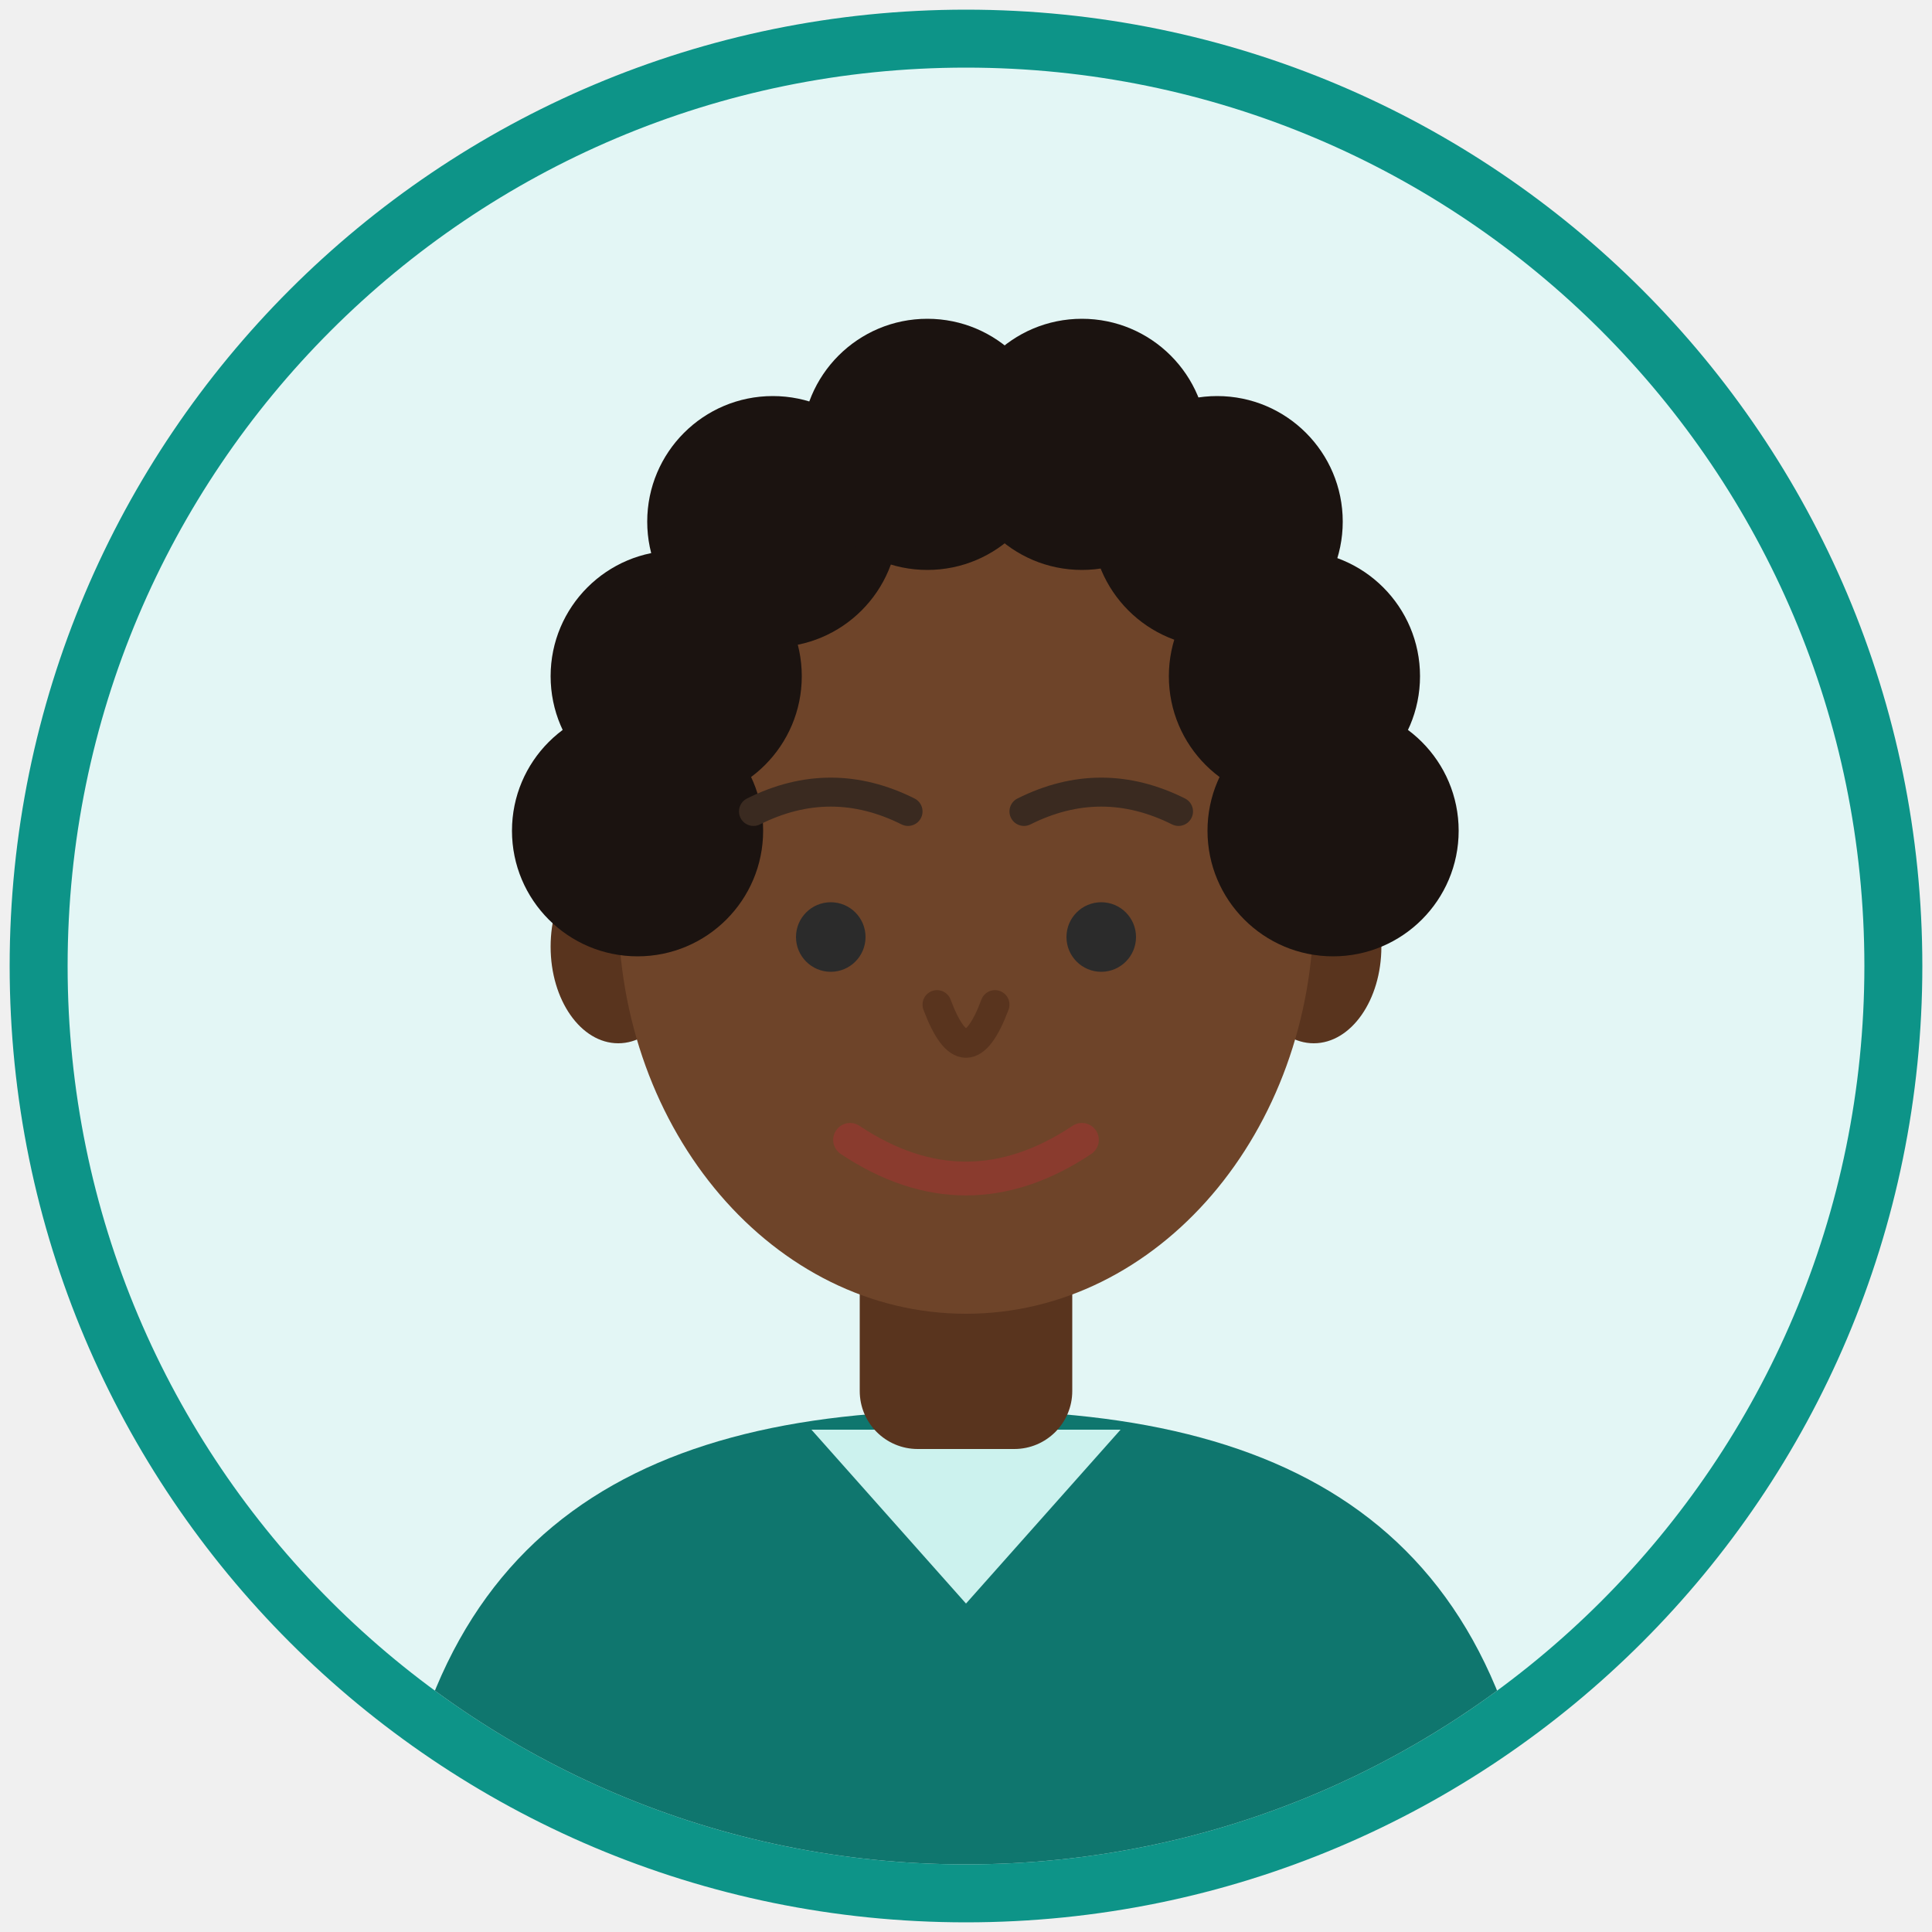
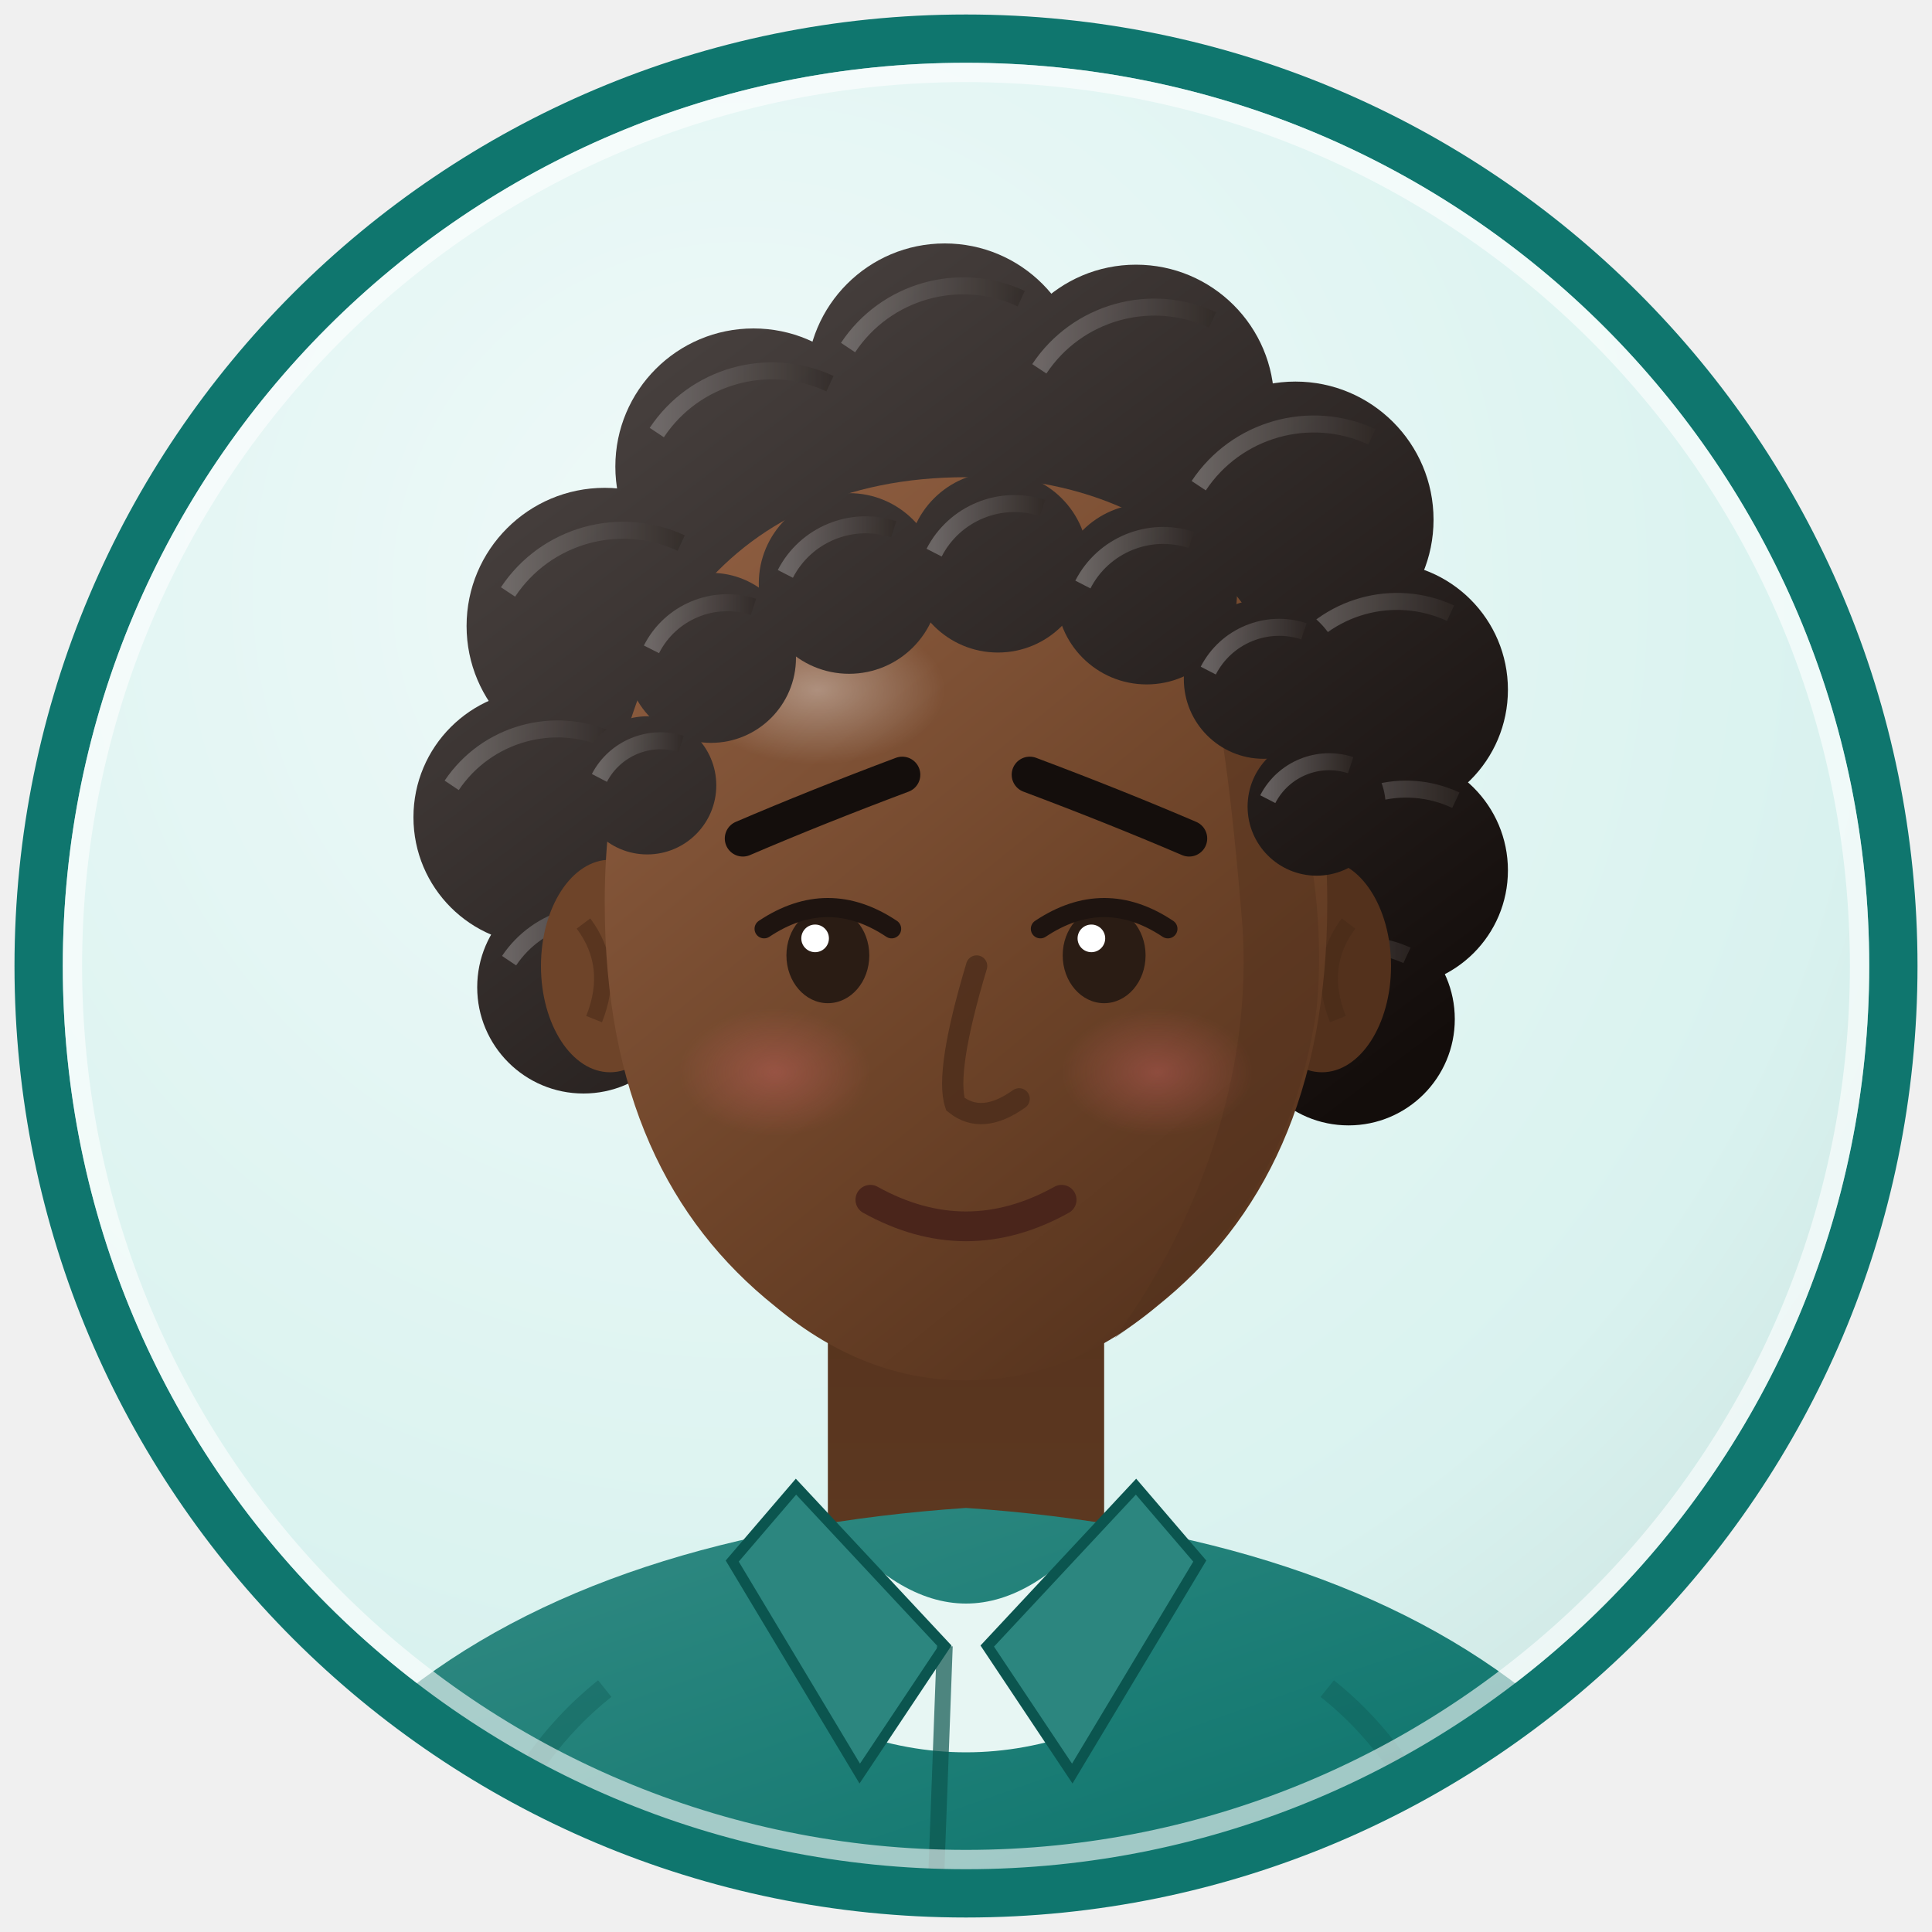
- <svg xmlns="http://www.w3.org/2000/svg" viewBox="0 0 200 200" role="img">
-   <circle cx="100" cy="100" r="96" fill="#E3F6F5" stroke="#0D9488" stroke-width="6" />
-   <clipPath id="c">
-     <circle cx="100" cy="100" r="93" />
-   </clipPath>
-   <g clip-path="url(#c)">
-     <path d="M40 200 C42 160 64 146 100 146 C136 146 158 160 160 200 Z" fill="#0F766E" />
-     <path d="M84 148 L100 166 L116 148 Z" fill="#CCF2EE" />
-     <rect x="89" y="124" width="22" height="26" rx="6" fill="#59341E" />
-     <ellipse cx="64" cy="98" rx="7" ry="10" fill="#59341E" />
-     <ellipse cx="136" cy="98" rx="7" ry="10" fill="#59341E" />
-     <ellipse cx="100" cy="94" rx="36" ry="42" fill="#6E4429" />
-     <circle cx="70" cy="70" r="13" fill="#1B1310" />
-     <circle cx="80" cy="54" r="13" fill="#1B1310" />
-     <circle cx="96" cy="46" r="13" fill="#1B1310" />
-     <circle cx="112" cy="46" r="13" fill="#1B1310" />
-     <circle cx="126" cy="54" r="13" fill="#1B1310" />
-     <circle cx="134" cy="70" r="13" fill="#1B1310" />
-     <circle cx="66" cy="86" r="13" fill="#1B1310" />
-     <circle cx="138" cy="86" r="13" fill="#1B1310" />
-     <path d="M78 84 Q86 80 94 84 M106 84 Q114 80 122 84" stroke="#3A2A20" stroke-width="3" fill="none" stroke-linecap="round" />
-     <circle cx="86" cy="97" r="3.6" fill="#2B2B2B" />
-     <circle cx="114" cy="97" r="3.6" fill="#2B2B2B" />
-     <path d="M97 104 Q100 112 103 104" stroke="#59341E" stroke-width="3" fill="none" stroke-linecap="round" />
-     <path d="M88 118 Q100 126 112 118" stroke="#8A3B2E" stroke-width="3.5" fill="none" stroke-linecap="round" />
+ <svg xmlns="http://www.w3.org/2000/svg" viewBox="0 0 200 200" class="portrait" role="img">
+   <defs>
+     <linearGradient id="sam-skin" x1="0.2" y1="0" x2="0.85" y2="1">
+       <stop offset="0" stop-color="#8E5E41" />
+       <stop offset="0.55" stop-color="#6E4429" />
+       <stop offset="1" stop-color="#53311C" />
+     </linearGradient>
+     <linearGradient id="sam-neck" x1="0" y1="0" x2="0" y2="1">
+       <stop offset="0" stop-color="#53311C" />
+       <stop offset="1" stop-color="#5E3921" />
+     </linearGradient>
+     <linearGradient id="sam-hair" x1="0.1" y1="0" x2="0.9" y2="1">
+       <stop offset="0" stop-color="#4D4745" />
+       <stop offset="0.5" stop-color="#1B1310" />
+       <stop offset="1" stop-color="#120C0A" />
+     </linearGradient>
+     <linearGradient id="sam-hairmass" gradientUnits="userSpaceOnUse" x1="70" y1="30" x2="130" y2="110">
+       <stop offset="0" stop-color="#494240" />
+       <stop offset="1" stop-color="#130D0B" />
+     </linearGradient>
+     <linearGradient id="sam-hairhi" x1="0" y1="0" x2="1" y2="0">
+       <stop offset="0" stop-color="#827D7C" />
+       <stop offset="1" stop-color="#322B28" />
+     </linearGradient>
+     <linearGradient id="sam-cloth" x1="0.1" y1="0" x2="0.9" y2="1">
+       <stop offset="0" stop-color="#358C85" />
+       <stop offset="0.6" stop-color="#0F766E" />
+       <stop offset="1" stop-color="#0B5852" />
+     </linearGradient>
+     <radialGradient id="sam-cheek" cx="0.5" cy="0.5" r="0.5">
+       <stop offset="0" stop-color="#F0707A" stop-opacity="0.3" />
+       <stop offset="1" stop-color="#F0707A" stop-opacity="0" />
+     </radialGradient>
+     <radialGradient id="sam-shine" cx="0.5" cy="0.5" r="0.5">
+       <stop offset="0" stop-color="#FFFFFF" stop-opacity="0.35" />
+       <stop offset="1" stop-color="#FFFFFF" stop-opacity="0" />
+     </radialGradient>
+     <radialGradient id="sam-bg" cx="0.38" cy="0.3" r="0.85">
+       <stop offset="0" stop-color="#F0FAF9" />
+       <stop offset="0.7" stop-color="#D9F2EF" />
+       <stop offset="1" stop-color="#CAE1DE" />
+     </radialGradient>
+     <radialGradient id="sam-shadow" cx="0.5" cy="0.5" r="0.5">
+       <stop offset="0" stop-color="#0F172A" stop-opacity="0.22" />
+       <stop offset="1" stop-color="#0F172A" stop-opacity="0" />
+     </radialGradient>
+     <clipPath id="sam-clip">
+       <circle cx="100" cy="100" r="94" />
+     </clipPath>
+   </defs>
+   <circle cx="100" cy="100" r="97" fill="url(#sam-bg)" />
+   <g clip-path="url(#sam-clip)">
+     <ellipse cx="100" cy="204" rx="90" ry="26" fill="url(#sam-shadow)" />
+     <g class="p-bust">
+       <g transform="translate(100 100) scale(1.1) translate(-100 -96)">
+         <g transform="translate(0 4)">
+           <path d="M60 100 C50 70 62 36 100 32 C138 36 150 70 140 100 C132 84 120 76 100 76 C80 76 68 84 60 100 Z" fill="url(#sam-hairmass)" />
+           <circle cx="64" cy="94" r="10" fill="url(#sam-hairmass)" />
+           <circle cx="60" cy="78" r="12" fill="url(#sam-hairmass)" />
+           <circle cx="66" cy="60" r="13" fill="url(#sam-hairmass)" />
+           <circle cx="80" cy="45" r="13" fill="url(#sam-hairmass)" />
+           <circle cx="98" cy="37" r="13" fill="url(#sam-hairmass)" />
+           <circle cx="116" cy="39" r="13" fill="url(#sam-hairmass)" />
+           <circle cx="131" cy="50" r="13" fill="url(#sam-hairmass)" />
+           <circle cx="139" cy="66" r="12" fill="url(#sam-hairmass)" />
+           <circle cx="140" cy="83" r="11" fill="url(#sam-hairmass)" />
+           <circle cx="136" cy="97" r="10" fill="url(#sam-hairmass)" />
+           <path d="M57.0 91.5 A10 10 0 0 1 69.5 88.0" fill="none" stroke="url(#sam-hairhi)" stroke-width="1.6" opacity=".7" />
+           <path d="M51.6 75.0 A12 12 0 0 1 66.6 70.8" fill="none" stroke="url(#sam-hairhi)" stroke-width="1.6" opacity=".7" />
+           <path d="M56.9 56.8 A13 13 0 0 1 73.2 52.2" fill="none" stroke="url(#sam-hairhi)" stroke-width="1.6" opacity=".7" />
+           <path d="M70.9 41.8 A13 13 0 0 1 87.2 37.2" fill="none" stroke="url(#sam-hairhi)" stroke-width="1.6" opacity=".7" />
+           <path d="M88.9 33.8 A13 13 0 0 1 105.2 29.2" fill="none" stroke="url(#sam-hairhi)" stroke-width="1.6" opacity=".7" />
+           <path d="M106.9 35.8 A13 13 0 0 1 123.2 31.2" fill="none" stroke="url(#sam-hairhi)" stroke-width="1.6" opacity=".7" />
+           <path d="M121.9 46.8 A13 13 0 0 1 138.2 42.2" fill="none" stroke="url(#sam-hairhi)" stroke-width="1.6" opacity=".7" />
+           <path d="M130.6 63.0 A12 12 0 0 1 145.6 58.8" fill="none" stroke="url(#sam-hairhi)" stroke-width="1.6" opacity=".7" />
+           <path d="M132.3 80.2 A11 11 0 0 1 146.1 76.4" fill="none" stroke="url(#sam-hairhi)" stroke-width="1.6" opacity=".7" />
+           <path d="M129.0 94.5 A10 10 0 0 1 141.5 91.0" fill="none" stroke="url(#sam-hairhi)" stroke-width="1.6" opacity=".7" />
+         </g>
+         <path d="M87 112 L87 150 Q100 158 113 150 L113 112 Z" fill="url(#sam-neck)" />
+         <path d="M87 128 Q100 140 113 128 L113 120 L87 120 Z" fill="#472A18" opacity=".35" />
+         <path d="M24 214 C26 170 56 150 100 147 C144 150 174 170 176 214 Z" fill="url(#sam-cloth)" />
+         <path d="M48 214 C50 186 56 172 66 164" stroke="#0B554F" stroke-width="2" fill="none" opacity=".35" />
+         <path d="M152 214 C150 186 144 172 134 164" stroke="#0B554F" stroke-width="2" fill="none" opacity=".35" />
+         <path d="M87 148 Q100 164 113 148 L111 168 Q100 172 89 168 Z" fill="#E7F6F3" />
+         <path d="M84 145 L98 160 L90 172 L78 152 Z" fill="#2C867F" stroke="#0B554F" stroke-width="1" />
+         <path d="M116 145 L102 160 L110 172 L122 152 Z" fill="#2C867F" stroke="#0B554F" stroke-width="1" />
+         <path d="M98 160 L96 214" stroke="#0B554F" stroke-width="1.5" opacity=".7" />
+         <circle cx="99" cy="184" r="1.8" fill="#87BAB6" />
+         <circle cx="98.5" cy="200" r="1.8" fill="#87BAB6" />
+         <g class="p-head">
+           <g transform="translate(0 4)">
+             <ellipse cx="66.5" cy="92" rx="6.5" ry="10" fill="#6E4429" />
+             <ellipse cx="133.5" cy="92" rx="6.5" ry="10" fill="#53311C" />
+             <path d="M64 88 Q67 92 65 97" stroke="#4B2C19" stroke-width="1.6" fill="none" opacity=".6" />
+             <path d="M136 88 Q133 92 135 97" stroke="#472A18" stroke-width="1.6" fill="none" opacity=".6" />
+             <path d="M100 46 C123 46 134 63 134 86 C134 104 128 116 118 124 C112 129 106 131 100 131 C94 131 88 129 82 124 C72 116 66 104 66 86 C66 63 77 46 100 46 Z" fill="url(#sam-skin)" />
+             <path d="M122 60 C132 70 134 86 133 96 C131 110 124 120 114 127 C122 116 127 102 126 88 C125 76 124 68 122 60 Z" fill="#53311C" opacity=".45" />
+             <ellipse cx="82" cy="102" rx="9" ry="6" fill="url(#sam-cheek)" />
+             <ellipse cx="118" cy="102" rx="9" ry="6" fill="url(#sam-cheek)" />
+             <ellipse cx="86" cy="66" rx="12" ry="7" fill="url(#sam-shine)" />
+             <circle cx="76" cy="63" r="8" fill="url(#sam-hairmass)" />
+             <circle cx="89" cy="56" r="8.5" fill="url(#sam-hairmass)" />
+             <circle cx="103" cy="54" r="8.5" fill="url(#sam-hairmass)" />
+             <circle cx="117" cy="57" r="8.5" fill="url(#sam-hairmass)" />
+             <circle cx="128" cy="65" r="7.5" fill="url(#sam-hairmass)" />
+             <circle cx="70" cy="75" r="6.5" fill="url(#sam-hairmass)" />
+             <circle cx="133" cy="77" r="6.5" fill="url(#sam-hairmass)" />
+             <path d="M70.4 62.2 A8 8 0 0 1 80.0 58.2" fill="none" stroke="url(#sam-hairhi)" stroke-width="1.6" opacity=".7" />
+             <path d="M83.0 55.1 A8.5 8.5 0 0 1 93.2 50.9" fill="none" stroke="url(#sam-hairhi)" stroke-width="1.6" opacity=".7" />
+             <path d="M97.0 53.1 A8.5 8.5 0 0 1 107.2 48.9" fill="none" stroke="url(#sam-hairhi)" stroke-width="1.6" opacity=".7" />
+             <path d="M111.0 56.1 A8.5 8.5 0 0 1 121.2 51.9" fill="none" stroke="url(#sam-hairhi)" stroke-width="1.6" opacity=".7" />
+             <path d="M122.8 64.2 A7.5 7.5 0 0 1 131.8 60.5" fill="none" stroke="url(#sam-hairhi)" stroke-width="1.6" opacity=".7" />
+             <path d="M65.5 74.3 A6.5 6.5 0 0 1 73.2 71.1" fill="none" stroke="url(#sam-hairhi)" stroke-width="1.6" opacity=".7" />
+             <path d="M128.4 76.3 A6.5 6.5 0 0 1 136.2 73.1" fill="none" stroke="url(#sam-hairhi)" stroke-width="1.6" opacity=".7" />
+             <path d="M101 92 Q98 102 99 105 Q101.5 107 105 104.5" stroke="#492B19" stroke-width="2" fill="none" stroke-linecap="round" opacity=".75" />
+             <ellipse cx="87" cy="91" rx="3.9" ry="4.5" fill="#2A1C14" />
+             <circle cx="85.8" cy="89.4" r="1.3" fill="#FFFFFF" />
+             <path d="M81 88.5 Q87 84.5 93 88.5" stroke="#1E1410" stroke-width="1.8" fill="none" stroke-linecap="round" />
+             <ellipse cx="113" cy="91" rx="3.9" ry="4.5" fill="#2A1C14" />
+             <circle cx="111.8" cy="89.4" r="1.3" fill="#FFFFFF" />
+             <path d="M107 88.5 Q113 84.5 119 88.5" stroke="#1E1410" stroke-width="1.8" fill="none" stroke-linecap="round" />
+             <g class="p-lids" opacity="0">
+               <ellipse cx="87" cy="90.5" rx="6.2" ry="6" fill="#6E4429" />
+               <ellipse cx="113" cy="90.5" rx="6.2" ry="6" fill="#6E4429" />
+               <path d="M81 92 Q87 95 93 92 M107 92 Q113 95 119 92" stroke="#1E1410" stroke-width="1.8" fill="none" stroke-linecap="round" />
+             </g>
+             <path d="M79 80 Q86 77 94 74" stroke="#140E0C" stroke-width="3.4" fill="none" stroke-linecap="round" />
+             <path d="M106 74 Q114 77 121 80" stroke="#140E0C" stroke-width="3.4" fill="none" stroke-linecap="round" />
+             <path d="M91 114 Q100 119 109 114" stroke-width="2.8" stroke="#4A251B" fill="none" stroke-linecap="round" />
+           </g>
+         </g>
+       </g>
+     </g>
  </g>
+   <circle cx="100" cy="100" r="96" fill="none" stroke="#0F766E" stroke-width="5" />
+   <circle cx="100" cy="100" r="92.5" fill="none" stroke="#FFFFFF" stroke-width="2" opacity=".6" />
</svg>
